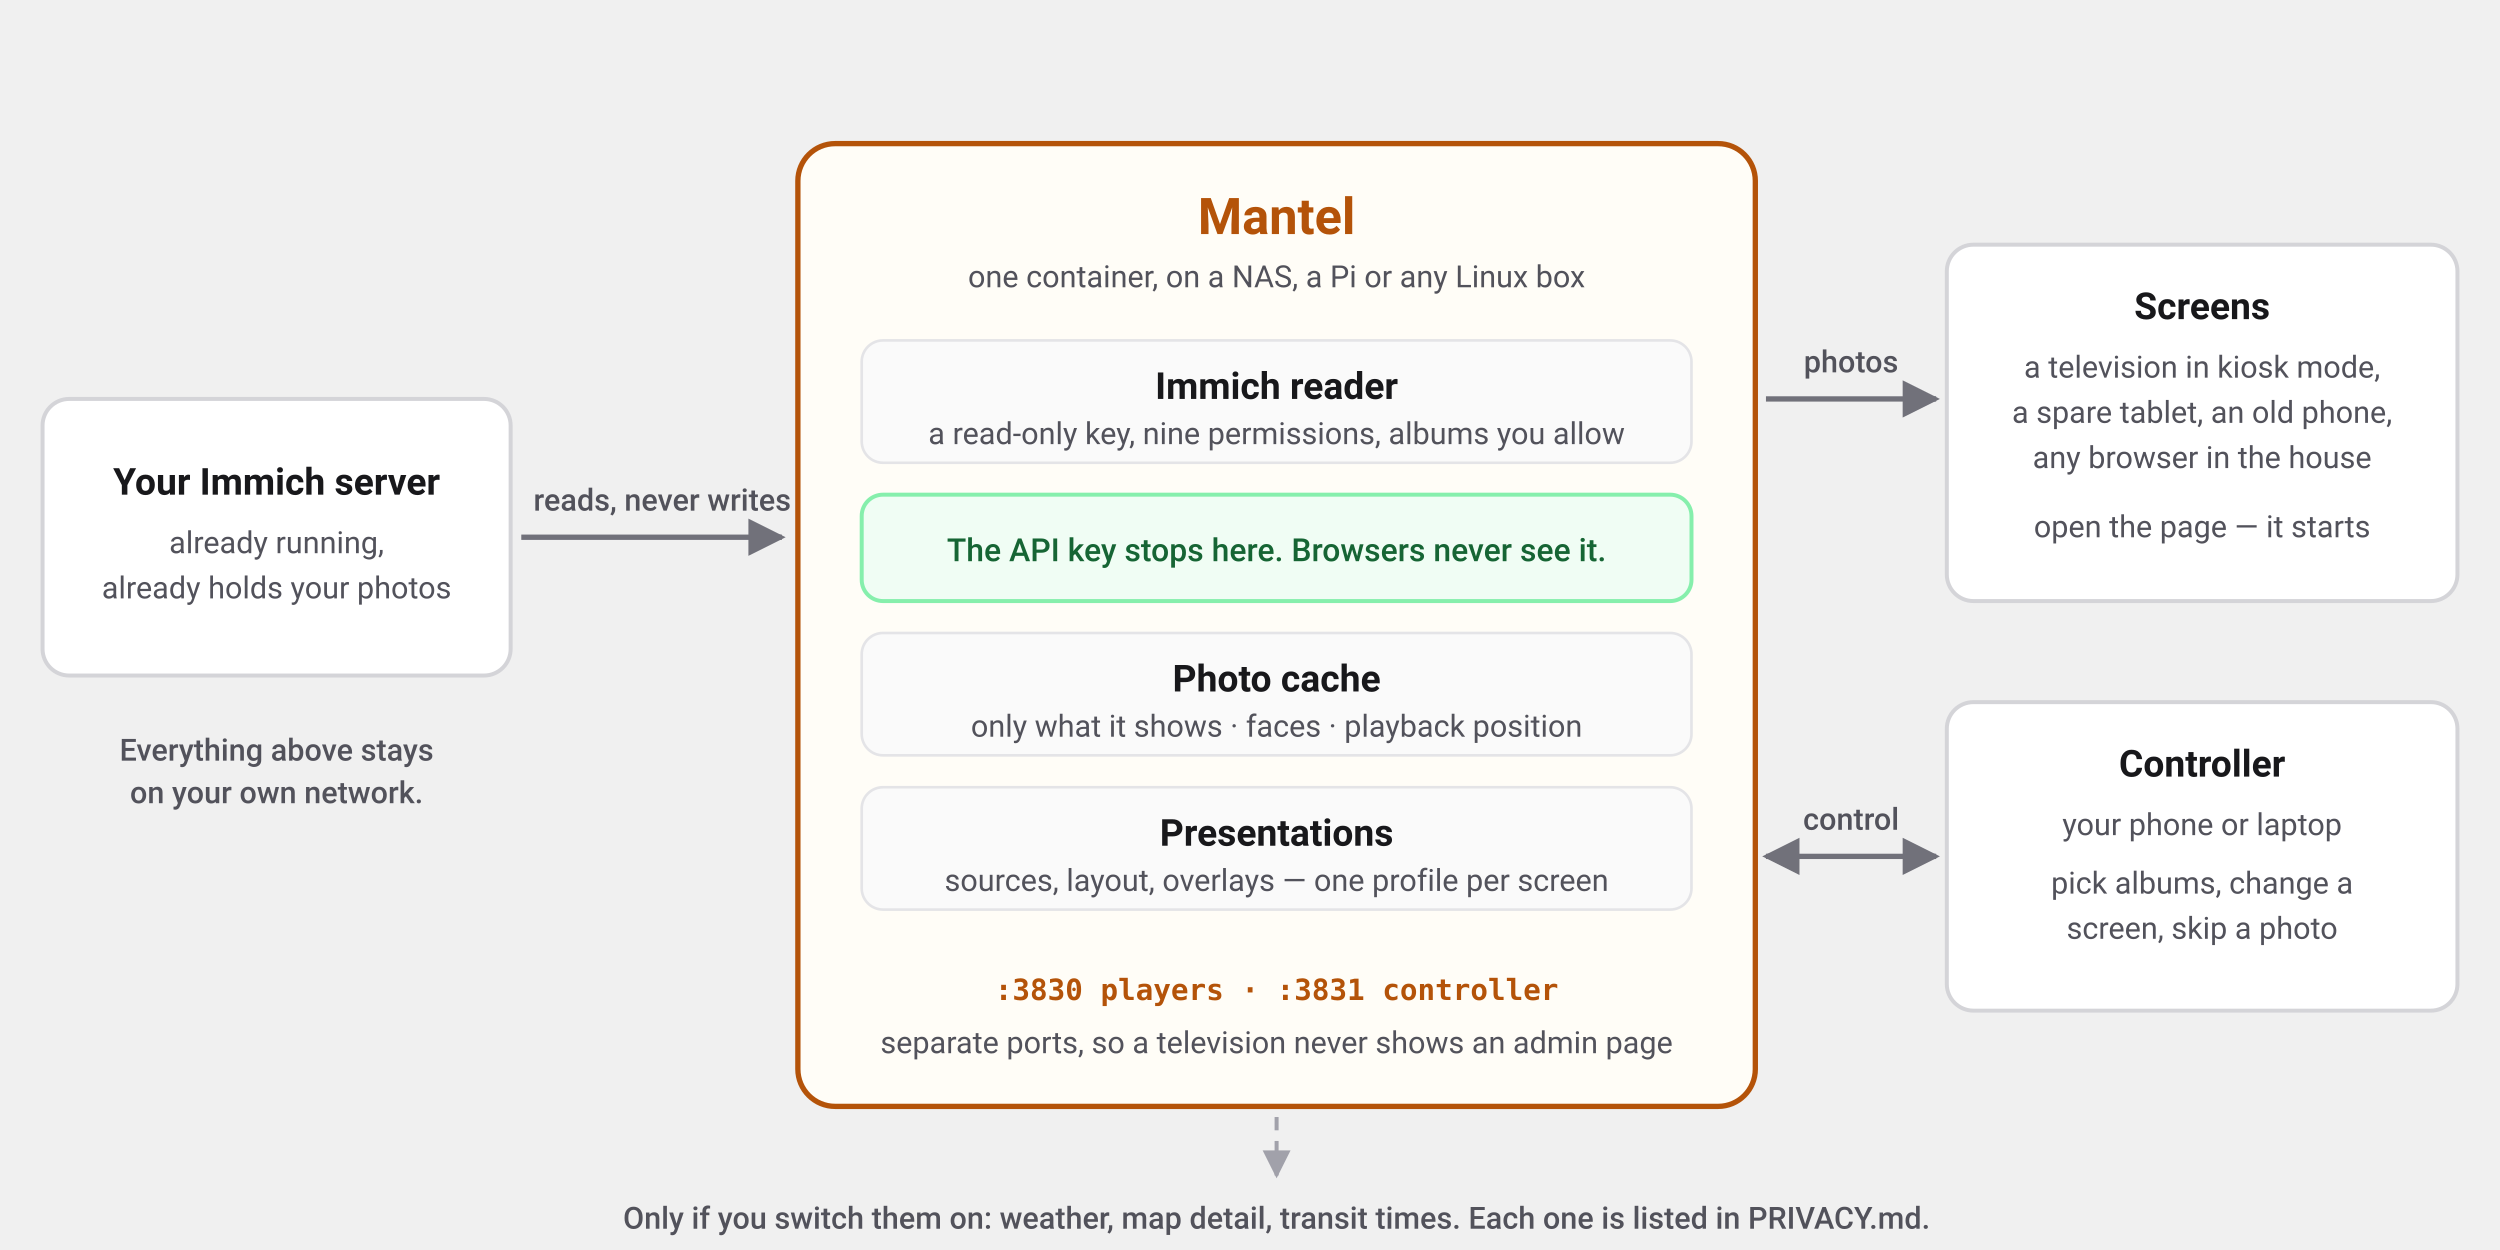
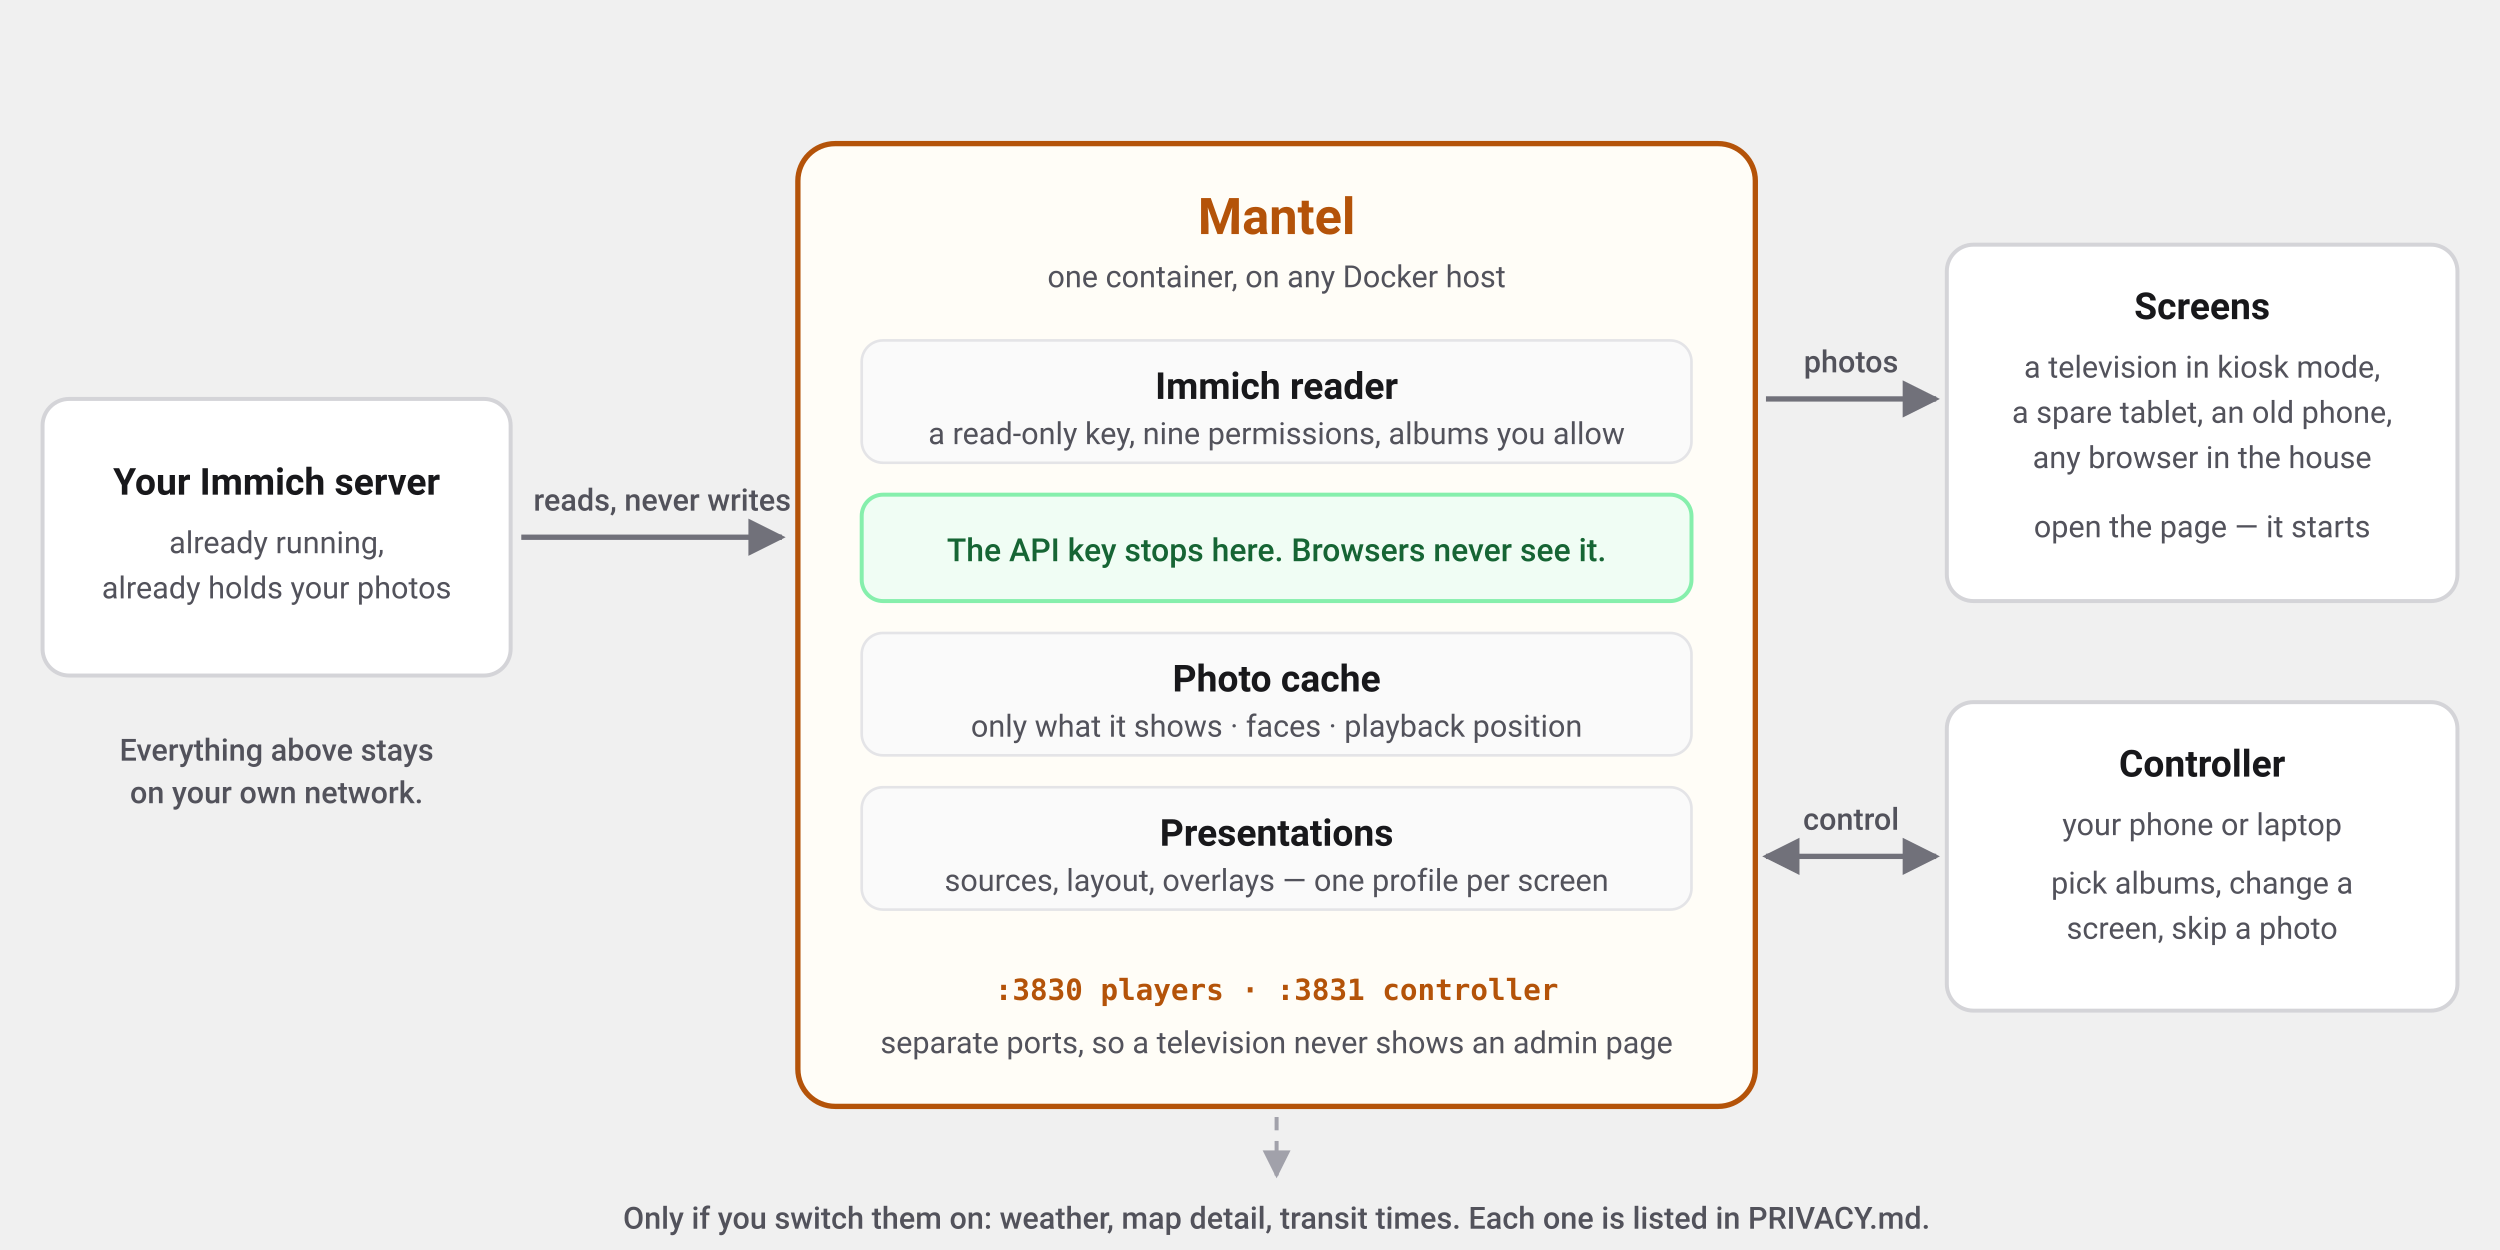
<svg xmlns="http://www.w3.org/2000/svg" viewBox="0 0 940 470" width="940" height="470" role="img" aria-labelledby="t d">
  <defs>
    <marker id="ar" viewBox="0 0 10 10" refX="9" refY="5" markerWidth="7" markerHeight="7" orient="auto-start-reverse">
      <path d="M0,0 L10,5 L0,10 z" fill="#71717a" />
    </marker>
    <marker id="ard" viewBox="0 0 10 10" refX="9" refY="5" markerWidth="7" markerHeight="7" orient="auto-start-reverse">
      <path d="M0,0 L10,5 L0,10 z" fill="#a1a1aa" />
    </marker>
  </defs>
  <style>
    .lbl   { font: 600 14px -apple-system, BlinkMacSystemFont, "Segoe UI", Roboto, sans-serif; fill: #18181b; }
    .sub   { font: 400 11.5px -apple-system, BlinkMacSystemFont, "Segoe UI", Roboto, sans-serif; fill: #52525b; }
    .big   { font: 700 19px -apple-system, BlinkMacSystemFont, "Segoe UI", Roboto, sans-serif; fill: #b45309; }
    .flow  { font: 500 11.5px -apple-system, BlinkMacSystemFont, "Segoe UI", Roboto, sans-serif; fill: #52525b; }
    .port  { font: 600 11px ui-monospace, SFMono-Regular, Menlo, monospace; fill: #b45309; }
    .note  { font: 500 12px -apple-system, BlinkMacSystemFont, "Segoe UI", Roboto, sans-serif; fill: #166534; }
    .card  { fill: #ffffff; stroke: #d4d4d8; stroke-width: 1.5; }
    .inner { fill: #fafafa; stroke: #e4e4e7; stroke-width: 1; }
    .host  { fill: #fffdf7; stroke: #b45309; stroke-width: 2; }
    .keep  { fill: #f0fdf4; stroke: #86efac; stroke-width: 1.5; }
    .arrow { stroke: #71717a; stroke-width: 2; fill: none; }
    .dash  { stroke: #a1a1aa; stroke-width: 1.5; fill: none; stroke-dasharray: 5 4; }
  </style>
  <rect class="card" x="16" y="150" width="176" height="104" rx="10" />
  <text class="lbl" x="104" y="186" text-anchor="middle">Your Immich server</text>
  <text class="sub" x="104" y="208" text-anchor="middle">already running,</text>
  <text class="sub" x="104" y="225" text-anchor="middle">already holds your photos</text>
  <path class="arrow" d="M196 202 L294 202" marker-end="url(#ar)" />
  <text class="flow" x="249" y="192" text-anchor="middle">reads, never writes</text>
  <rect class="host" x="300" y="54" width="360" height="362" rx="14" />
  <text class="big" x="480" y="88" text-anchor="middle">Mantel</text>
-   <text class="sub" x="480" y="108" text-anchor="middle">one container, on a NAS, a Pi or any Linux box</text>
+   <text class="sub" x="480" y="108" text-anchor="middle">one container, on any Docker host</text>
  <rect class="inner" x="324" y="128" width="312" height="46" rx="8" />
  <text class="lbl" x="480" y="150" text-anchor="middle">Immich reader</text>
  <text class="sub" x="480" y="167" text-anchor="middle">a read-only key, nine permissions, albums you allow</text>
  <rect class="keep" x="324" y="186" width="312" height="40" rx="8" />
  <text class="note" x="480" y="211" text-anchor="middle">The API key stops here. Browsers never see it.</text>
  <rect class="inner" x="324" y="238" width="312" height="46" rx="8" />
  <text class="lbl" x="480" y="260" text-anchor="middle">Photo cache</text>
  <text class="sub" x="480" y="277" text-anchor="middle">only what it shows · faces · playback position</text>
  <rect class="inner" x="324" y="296" width="312" height="46" rx="8" />
  <text class="lbl" x="480" y="318" text-anchor="middle">Presentations</text>
  <text class="sub" x="480" y="335" text-anchor="middle">sources, layout, overlays — one profile per screen</text>
  <text class="port" x="480" y="376" text-anchor="middle">:3830 players     ·     :3831 controller</text>
  <text class="sub" x="480" y="396" text-anchor="middle">separate ports, so a television never shows an admin page</text>
  <path class="arrow" d="M664 150 L728 150" marker-end="url(#ar)" />
  <text class="flow" x="696" y="140" text-anchor="middle">photos</text>
  <path class="arrow" d="M664 322 L728 322" marker-start="url(#ar)" marker-end="url(#ar)" />
  <text class="flow" x="696" y="312" text-anchor="middle">control</text>
  <rect class="card" x="732" y="92" width="192" height="134" rx="10" />
  <text class="lbl" x="828" y="120" text-anchor="middle">Screens</text>
  <text class="sub" x="828" y="142" text-anchor="middle">a television in kiosk mode,</text>
  <text class="sub" x="828" y="159" text-anchor="middle">a spare tablet, an old phone,</text>
  <text class="sub" x="828" y="176" text-anchor="middle">any browser in the house</text>
  <text class="sub" x="828" y="202" text-anchor="middle">open the page — it starts</text>
  <rect class="card" x="732" y="264" width="192" height="116" rx="10" />
  <text class="lbl" x="828" y="292" text-anchor="middle">Controller</text>
  <text class="sub" x="828" y="314" text-anchor="middle">your phone or laptop</text>
  <text class="sub" x="828" y="336" text-anchor="middle">pick albums, change a</text>
  <text class="sub" x="828" y="353" text-anchor="middle">screen, skip a photo</text>
  <path class="dash" d="M480 420 L480 442" marker-end="url(#ard)" />
  <text class="flow" x="480" y="462" text-anchor="middle">Only if you switch them on: weather, map detail, transit times. Each one is listed in PRIVACY.md.</text>
  <text class="flow" x="104" y="286" text-anchor="middle">Everything above stays</text>
  <text class="flow" x="104" y="302" text-anchor="middle">on your own network.</text>
</svg>
